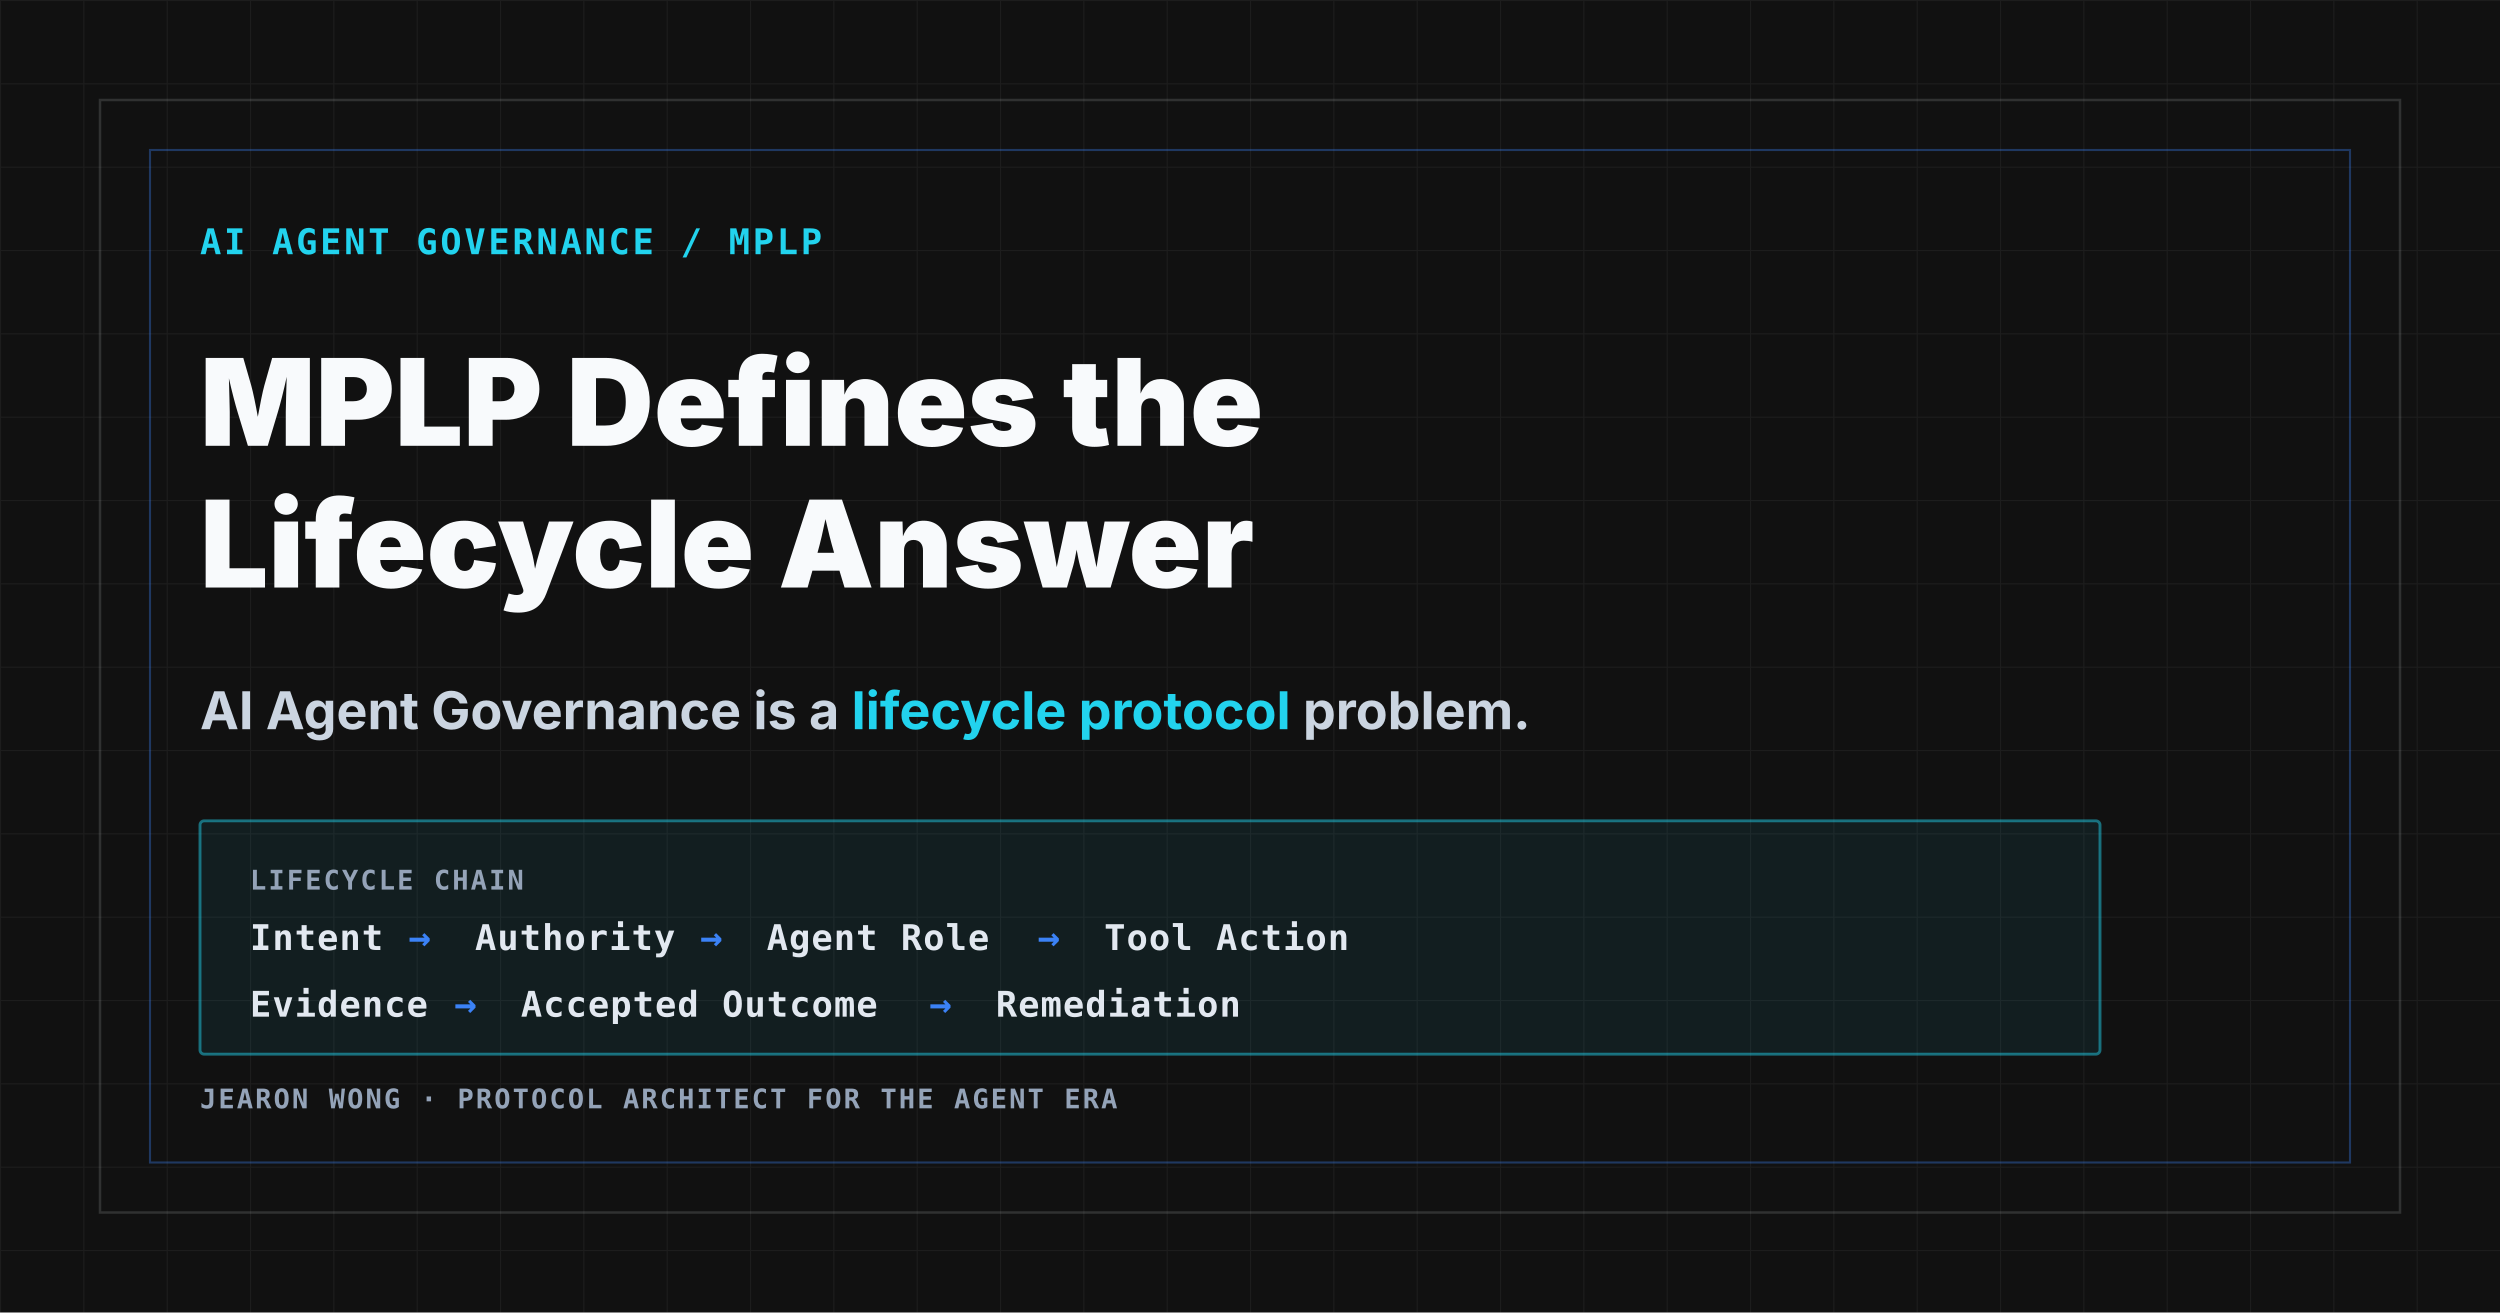
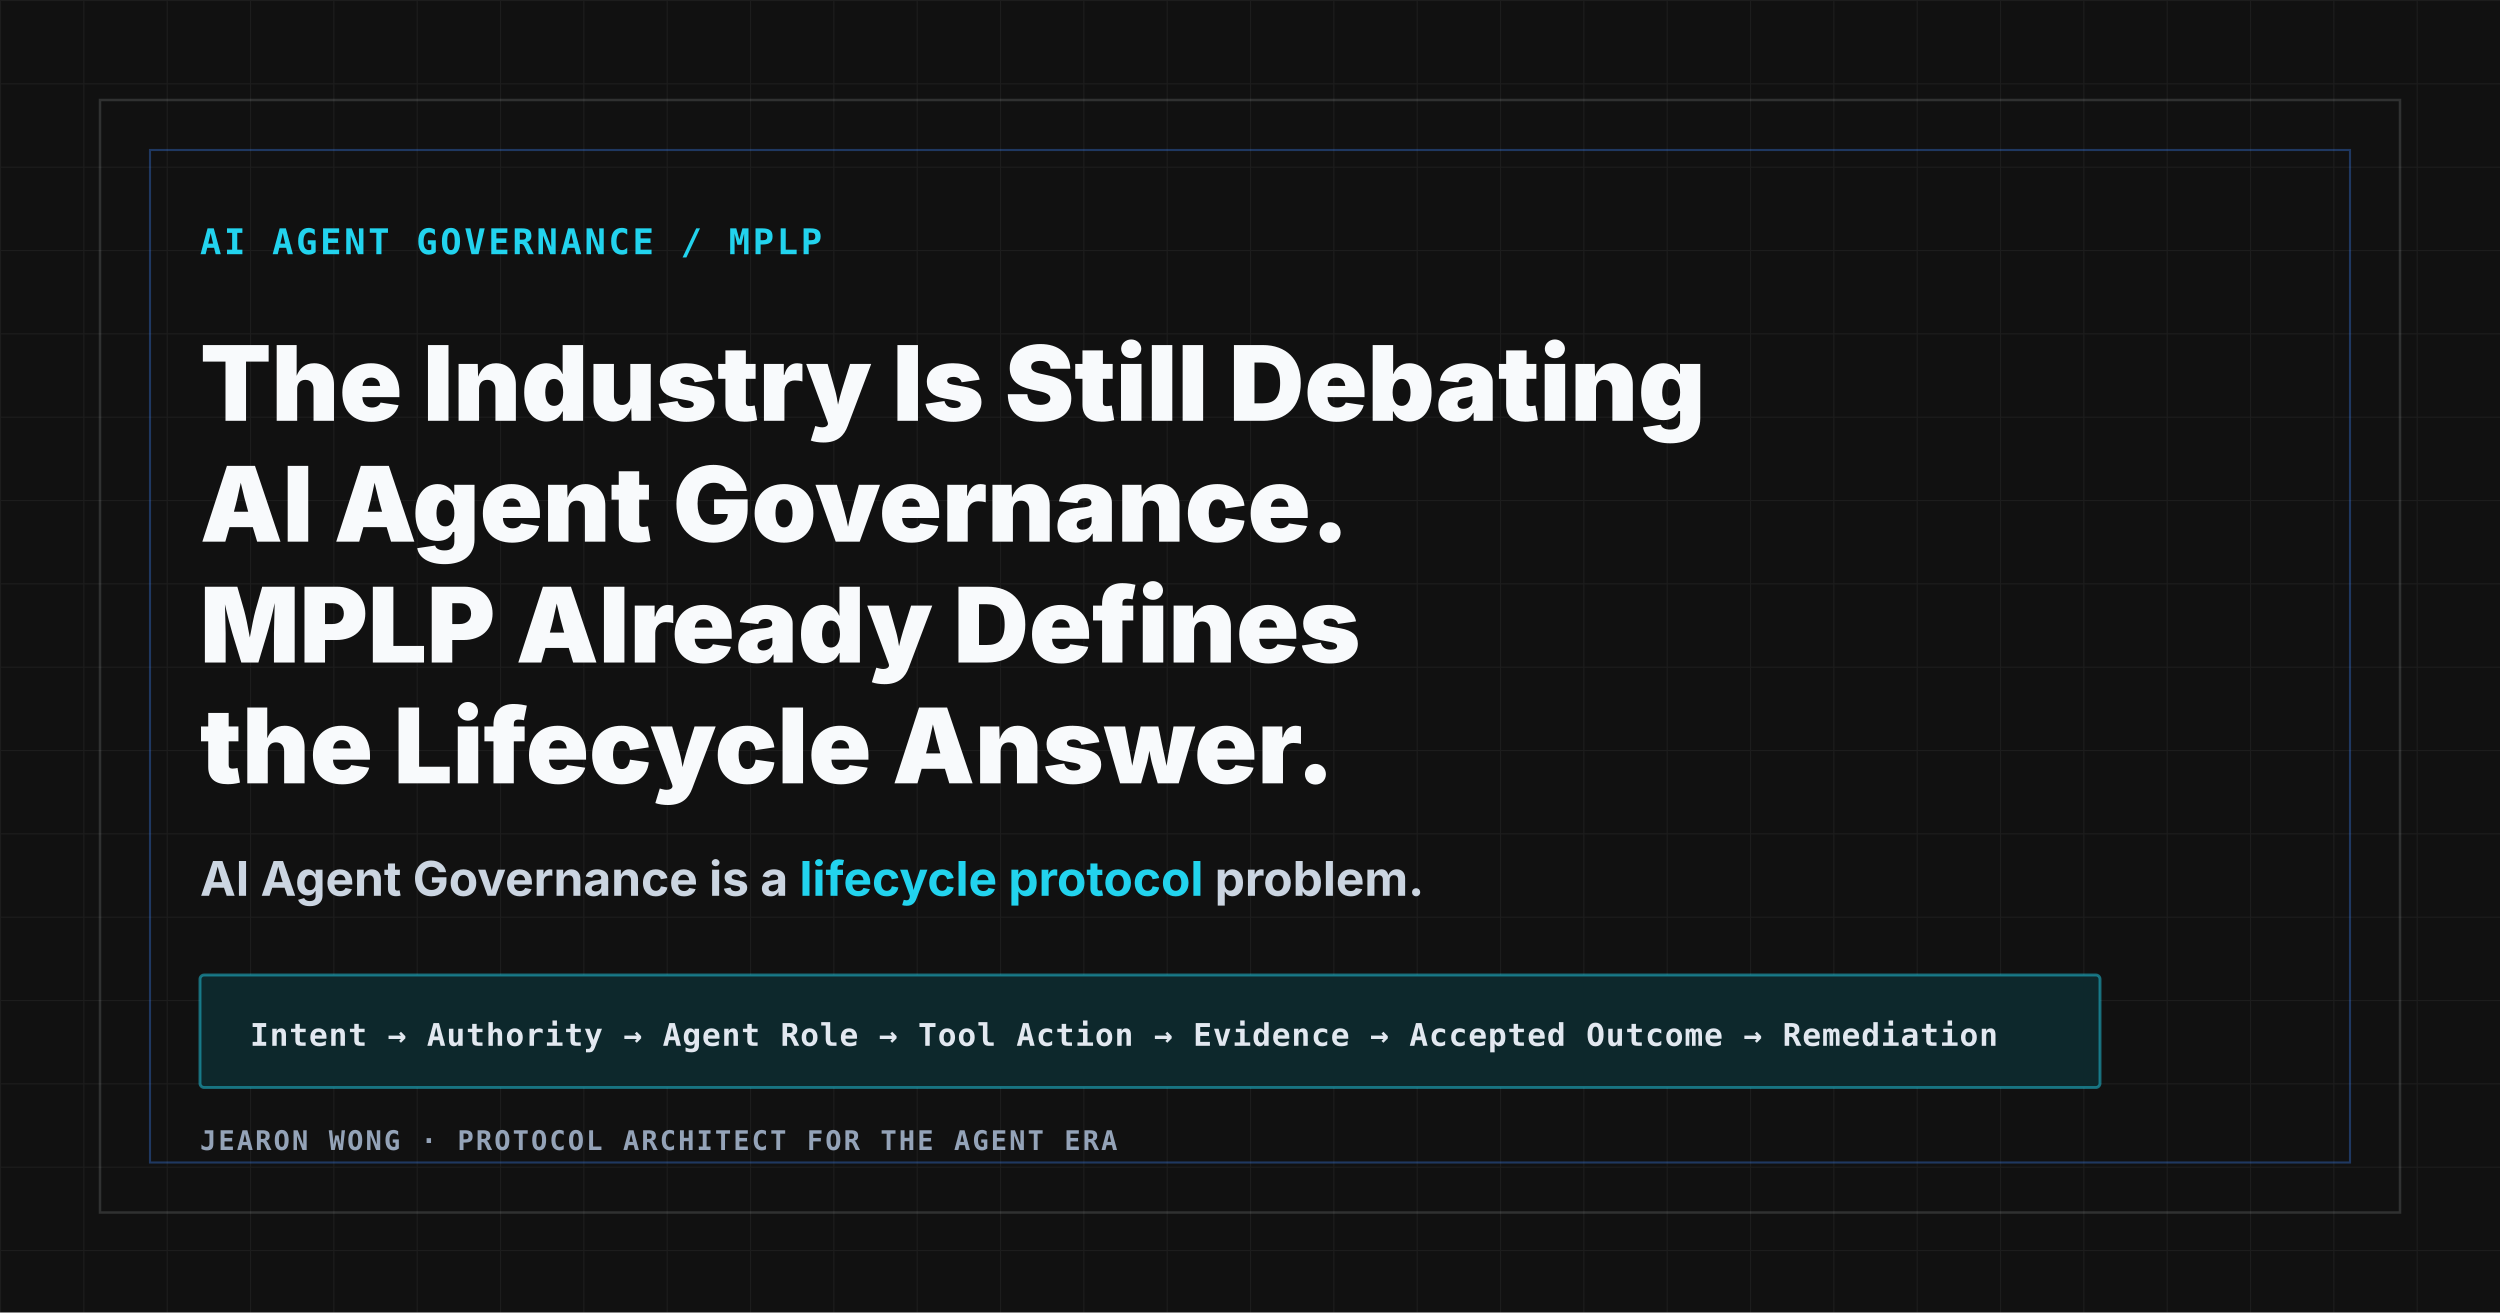
<svg xmlns="http://www.w3.org/2000/svg" width="1200" height="630" viewBox="0 0 1200 630" role="img" aria-labelledby="title desc">
  <defs>
-     <style>
-       .bg{fill:#111111}
-       .grid-line{stroke:rgba(241,245,249,.055);stroke-width:1}
-       .frame{fill:none;stroke:rgba(241,245,249,.14);stroke-width:1.2}
-       .panel{fill:rgba(255,255,255,.035);stroke:rgba(241,245,249,.16);stroke-width:1.2}
-       .panel-hot{fill:rgba(34,211,238,.07);stroke:rgba(34,211,238,.48);stroke-width:1.4}
-       .label{fill:#22d3ee;font:800 17px "JetBrains Mono",Menlo,monospace;letter-spacing:1.3px}
-       .title{fill:#f8fafc;font:850 58px "Outfit",Inter,sans-serif}
-       .subtitle{fill:#cbd5e1;font:650 25px Inter,sans-serif}
-       .hot{fill:#22d3ee}
-       .mono{fill:#e2e8f0;font:800 17px "JetBrains Mono",Menlo,monospace;letter-spacing:.5px}
-       .muted{fill:#94a3b8;font:800 13px "JetBrains Mono",Menlo,monospace;letter-spacing:1px}
-       .arrow{fill:#3b82f6;font:800 18px "JetBrains Mono",Menlo,monospace}
-     </style>
    <pattern id="grid" width="40" height="40" patternUnits="userSpaceOnUse">
-       <path d="M40 0L0 0 0 40" fill="none" class="grid-line" />
+       <path d="M40 0L0 0 0 40" fill="none" stroke="#f1f5f9" stroke-opacity=".055" stroke-width="1" />
    </pattern>
  </defs>
-   <rect width="1200" height="630" class="bg" />
+   <rect width="1200" height="630" fill="#111111" />
  <rect width="1200" height="630" fill="url(#grid)" />
-   <rect x="48" y="48" width="1104" height="534" class="frame" />
-   <rect x="72" y="72" width="1056" height="486" fill="none" stroke="rgba(59,130,246,.35)" stroke-width="1" />
-   <text x="96" y="122" class="label">AI AGENT GOVERNANCE / MPLP</text>
-   <text x="96" y="214" class="title">MPLP Defines the</text>
-   <text x="96" y="282" class="title">Lifecycle Answer</text>
-   <text x="96" y="350" class="subtitle">AI Agent Governance is a <tspan class="hot">lifecycle protocol</tspan> problem.</text>
-   <g transform="translate(96 394)">
-     <rect width="912" height="112" rx="2" class="panel-hot" />
-     <text x="24" y="33" class="muted">LIFECYCLE CHAIN</text>
-     <text x="24" y="62" class="mono">Intent</text>
-     <text x="100" y="62" class="arrow">→</text>
-     <text x="132" y="62" class="mono">Authority</text>
-     <text x="240" y="62" class="arrow">→</text>
-     <text x="272" y="62" class="mono">Agent Role</text>
-     <text x="402" y="62" class="arrow">→</text>
-     <text x="434" y="62" class="mono">Tool Action</text>
-     <text x="24" y="94" class="mono">Evidence</text>
-     <text x="122" y="94" class="arrow">→</text>
-     <text x="154" y="94" class="mono">Accepted Outcome</text>
-     <text x="350" y="94" class="arrow">→</text>
-     <text x="382" y="94" class="mono">Remediation</text>
+   <rect x="48" y="48" width="1104" height="534" fill="none" stroke="#f1f5f9" stroke-opacity=".14" stroke-width="1.2" />
+   <rect x="72" y="72" width="1056" height="486" fill="none" stroke="#3b82f6" stroke-opacity=".35" stroke-width="1" />
+   <text x="96" y="122" fill="#22d3ee" font-family="JetBrains Mono, Menlo, monospace" font-size="17" font-weight="800" letter-spacing="1.3">AI AGENT GOVERNANCE / MPLP</text>
+   <text x="96" y="202" fill="#f8fafc" font-family="Outfit, Inter, sans-serif" font-size="50" font-weight="850">The Industry Is Still Debating</text>
+   <text x="96" y="260" fill="#f8fafc" font-family="Outfit, Inter, sans-serif" font-size="50" font-weight="850">AI Agent Governance.</text>
+   <text x="96" y="318" fill="#f8fafc" font-family="Outfit, Inter, sans-serif" font-size="50" font-weight="850">MPLP Already Defines</text>
+   <text x="96" y="376" fill="#f8fafc" font-family="Outfit, Inter, sans-serif" font-size="50" font-weight="850">the Lifecycle Answer.</text>
+   <text x="96" y="430" fill="#cbd5e1" font-family="Inter, sans-serif" font-size="23" font-weight="650">AI Agent Governance is a <tspan fill="#22d3ee">lifecycle protocol</tspan> problem.</text>
+   <g transform="translate(96 468)">
+     <rect width="912" height="54" rx="2" fill="#0d282c" stroke="#22d3ee" stroke-opacity=".48" stroke-width="1.4" />
+     <text x="24" y="34" fill="#e2e8f0" font-family="JetBrains Mono, Menlo, monospace" font-size="15" font-weight="800" letter-spacing=".4">Intent → Authority → Agent Role → Tool Action → Evidence → Accepted Outcome → Remediation</text>
  </g>
-   <text x="96" y="532" class="muted">JEARON WONG · PROTOCOL ARCHITECT FOR THE AGENT ERA</text>
+   <text x="96" y="552" fill="#94a3b8" font-family="JetBrains Mono, Menlo, monospace" font-size="13" font-weight="800" letter-spacing="1">JEARON WONG · PROTOCOL ARCHITECT FOR THE AGENT ERA</text>
</svg>
